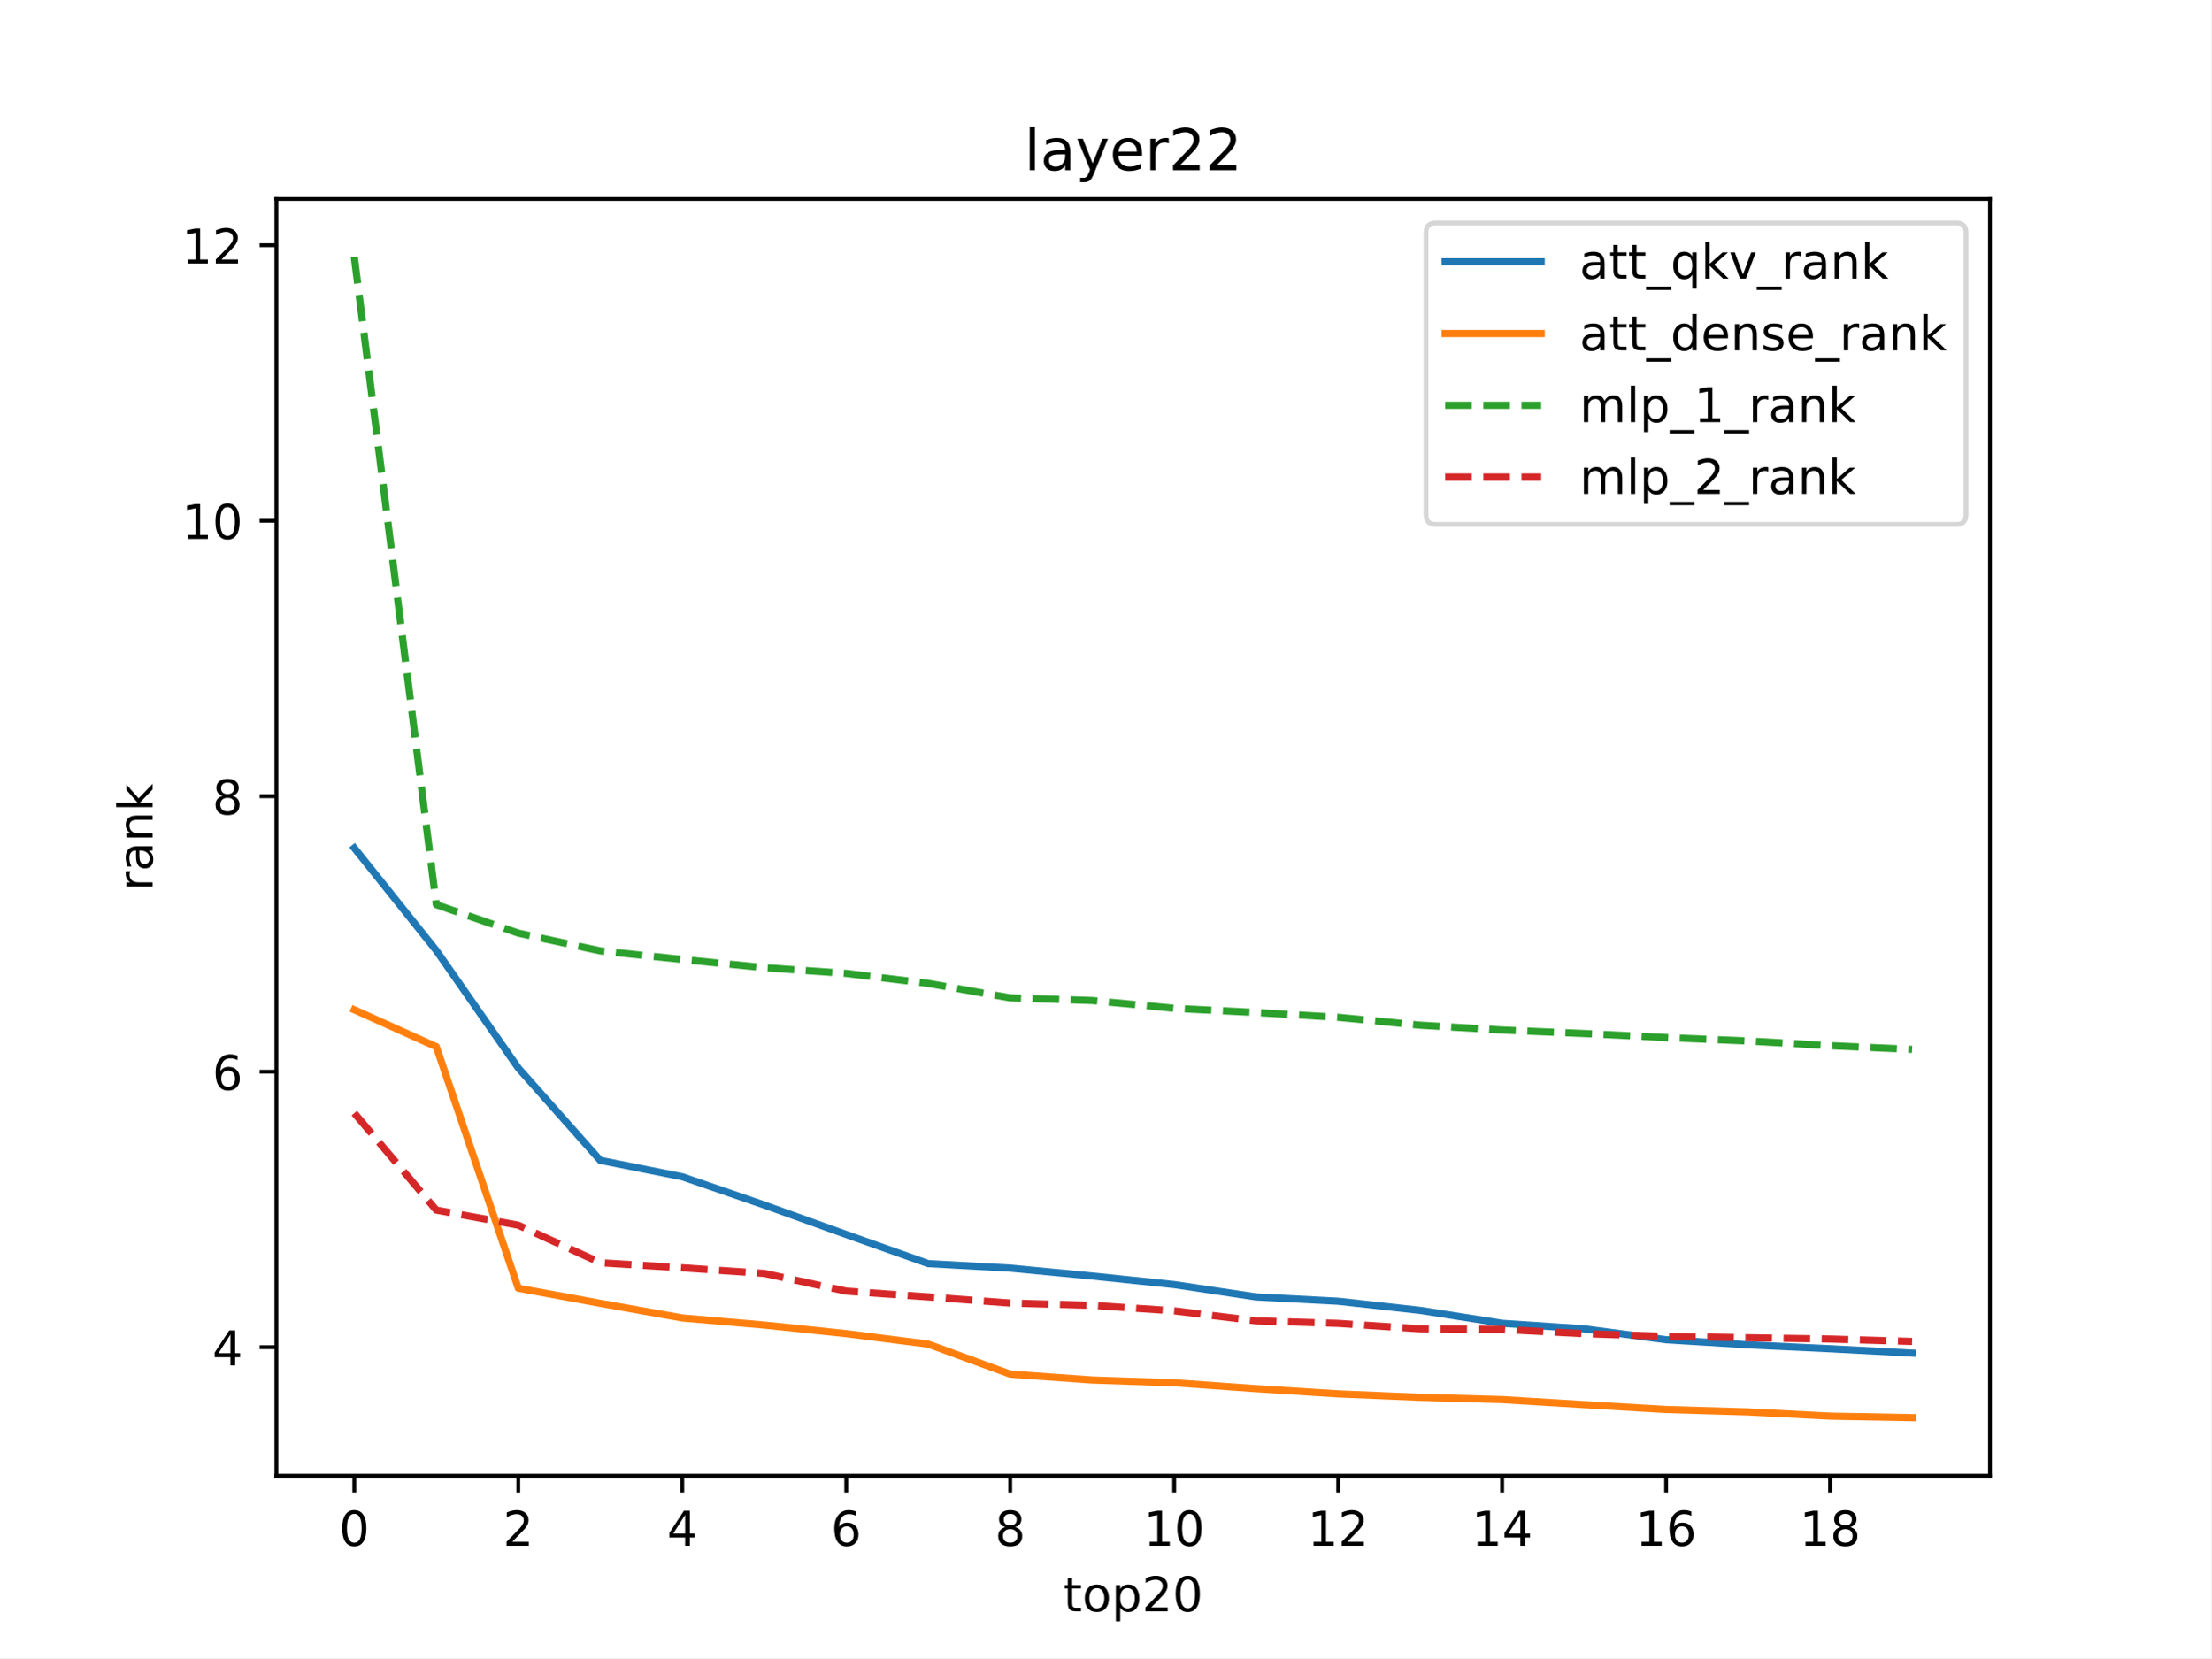
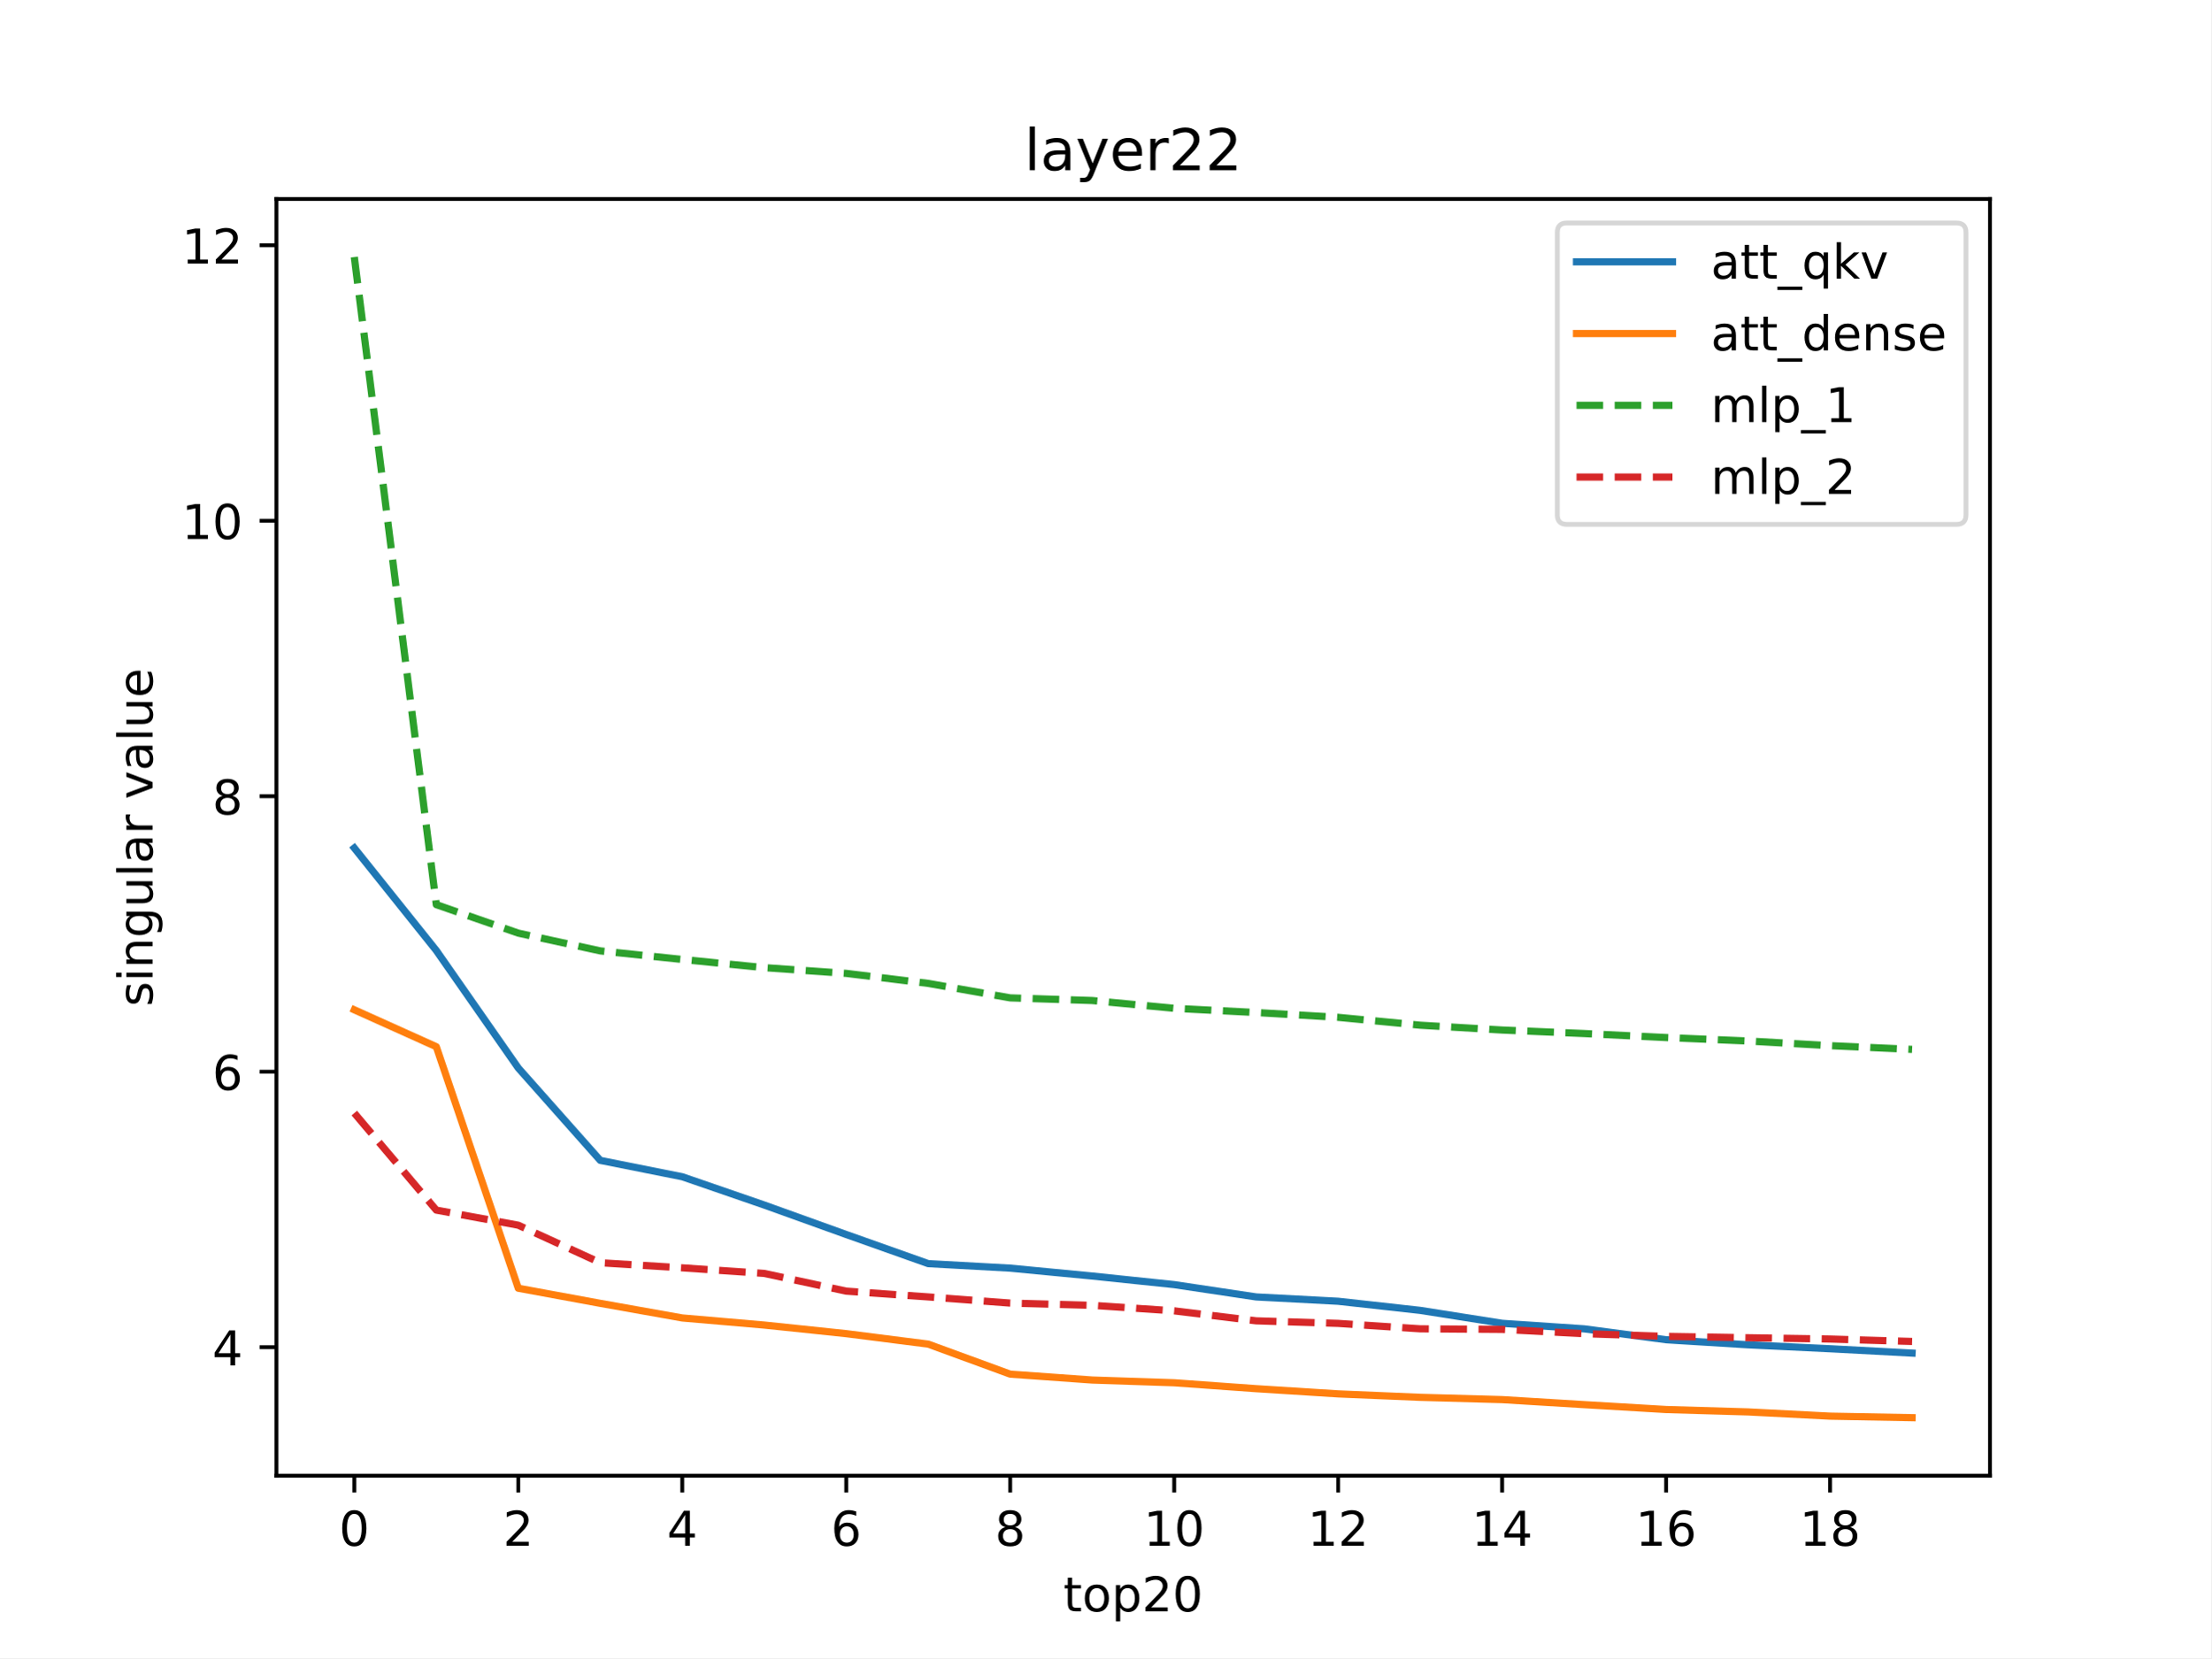
<svg xmlns="http://www.w3.org/2000/svg" xmlns:xlink="http://www.w3.org/1999/xlink" width="460.8pt" height="345.6pt" viewBox="0 0 460.8 345.6" version="1.1">
  <defs>
    <style type="text/css">*{stroke-linejoin: round; stroke-linecap: butt}</style>
  </defs>
  <g id="figure_1">
    <g id="patch_1">
      <path d="M 0 345.6  L 460.8 345.6  L 460.8 0  L 0 0  z " style="fill: #ffffff" />
    </g>
    <g id="axes_1">
      <g id="patch_2">
        <path d="M 57.6 307.584  L 414.72 307.584  L 414.72 41.472  L 57.6 41.472  z " style="fill: #ffffff" />
      </g>
      <g id="matplotlib.axis_1">
        <g id="xtick_1">
          <g id="line2d_1">
            <defs>
-               <path id="m8cdd75c0f9" d="M 0 0  L 0 3.5  " style="stroke: #000000; stroke-width: 0.8" />
-             </defs>
-             <g>
-               <use xlink:href="#m8cdd75c0f9" x="73.833" y="307.584" style="stroke: #000000; stroke-width: 0.8" />
+               <path id="mad2f052f29" d="M 0 0  L 0 3.5  " style="stroke: #000000; stroke-width: 0.8" />
+             </defs>
+             <g>
+               <use xlink:href="#mad2f052f29" x="73.833" y="307.584" style="stroke: #000000; stroke-width: 0.8" />
            </g>
          </g>
          <g id="text_1">
            <g transform="translate(70.65148 322.1824) scale(0.1 -0.1)">
              <defs>
                <path id="DejaVuSans-30" d="M 2034 4250  Q 1547 4250 1301 3770  Q 1056 3291 1056 2328  Q 1056 1369 1301 889  Q 1547 409 2034 409  Q 2525 409 2770 889  Q 3016 1369 3016 2328  Q 3016 3291 2770 3770  Q 2525 4250 2034 4250  z M 2034 4750  Q 2819 4750 3233 4129  Q 3647 3509 3647 2328  Q 3647 1150 3233 529  Q 2819 -91 2034 -91  Q 1250 -91 836 529  Q 422 1150 422 2328  Q 422 3509 836 4129  Q 1250 4750 2034 4750  z " transform="scale(0.015625)" />
              </defs>
              <use xlink:href="#DejaVuSans-30" />
            </g>
          </g>
        </g>
        <g id="xtick_2">
          <g id="line2d_2">
            <g>
-               <use xlink:href="#m8cdd75c0f9" x="108.007" y="307.584" style="stroke: #000000; stroke-width: 0.8" />
+               <use xlink:href="#mad2f052f29" x="108.007" y="307.584" style="stroke: #000000; stroke-width: 0.8" />
            </g>
          </g>
          <g id="text_2">
            <g transform="translate(104.8256 322.1824) scale(0.1 -0.1)">
              <defs>
                <path id="DejaVuSans-32" d="M 1228 531  L 3431 531  L 3431 0  L 469 0  L 469 531  Q 828 903 1448 1529  Q 2069 2156 2228 2338  Q 2531 2678 2651 2914  Q 2772 3150 2772 3378  Q 2772 3750 2511 3984  Q 2250 4219 1831 4219  Q 1534 4219 1204 4116  Q 875 4013 500 3803  L 500 4441  Q 881 4594 1212 4672  Q 1544 4750 1819 4750  Q 2544 4750 2975 4387  Q 3406 4025 3406 3419  Q 3406 3131 3298 2873  Q 3191 2616 2906 2266  Q 2828 2175 2409 1742  Q 1991 1309 1228 531  z " transform="scale(0.015625)" />
              </defs>
              <use xlink:href="#DejaVuSans-32" />
            </g>
          </g>
        </g>
        <g id="xtick_3">
          <g id="line2d_3">
            <g>
-               <use xlink:href="#m8cdd75c0f9" x="142.181" y="307.584" style="stroke: #000000; stroke-width: 0.8" />
+               <use xlink:href="#mad2f052f29" x="142.181" y="307.584" style="stroke: #000000; stroke-width: 0.8" />
            </g>
          </g>
          <g id="text_3">
            <g transform="translate(138.9998 322.1824) scale(0.1 -0.1)">
              <defs>
                <path id="DejaVuSans-34" d="M 2419 4116  L 825 1625  L 2419 1625  L 2419 4116  z M 2253 4666  L 3047 4666  L 3047 1625  L 3713 1625  L 3713 1100  L 3047 1100  L 3047 0  L 2419 0  L 2419 1100  L 313 1100  L 313 1709  L 2253 4666  z " transform="scale(0.015625)" />
              </defs>
              <use xlink:href="#DejaVuSans-34" />
            </g>
          </g>
        </g>
        <g id="xtick_4">
          <g id="line2d_4">
            <g>
-               <use xlink:href="#m8cdd75c0f9" x="176.355" y="307.584" style="stroke: #000000; stroke-width: 0.8" />
+               <use xlink:href="#mad2f052f29" x="176.355" y="307.584" style="stroke: #000000; stroke-width: 0.8" />
            </g>
          </g>
          <g id="text_4">
            <g transform="translate(173.174 322.1824) scale(0.1 -0.1)">
              <defs>
                <path id="DejaVuSans-36" d="M 2113 2584  Q 1688 2584 1439 2293  Q 1191 2003 1191 1497  Q 1191 994 1439 701  Q 1688 409 2113 409  Q 2538 409 2786 701  Q 3034 994 3034 1497  Q 3034 2003 2786 2293  Q 2538 2584 2113 2584  z M 3366 4563  L 3366 3988  Q 3128 4100 2886 4159  Q 2644 4219 2406 4219  Q 1781 4219 1451 3797  Q 1122 3375 1075 2522  Q 1259 2794 1537 2939  Q 1816 3084 2150 3084  Q 2853 3084 3261 2657  Q 3669 2231 3669 1497  Q 3669 778 3244 343  Q 2819 -91 2113 -91  Q 1303 -91 875 529  Q 447 1150 447 2328  Q 447 3434 972 4092  Q 1497 4750 2381 4750  Q 2619 4750 2861 4703  Q 3103 4656 3366 4563  z " transform="scale(0.015625)" />
              </defs>
              <use xlink:href="#DejaVuSans-36" />
            </g>
          </g>
        </g>
        <g id="xtick_5">
          <g id="line2d_5">
            <g>
-               <use xlink:href="#m8cdd75c0f9" x="210.529" y="307.584" style="stroke: #000000; stroke-width: 0.8" />
+               <use xlink:href="#mad2f052f29" x="210.529" y="307.584" style="stroke: #000000; stroke-width: 0.8" />
            </g>
          </g>
          <g id="text_5">
            <g transform="translate(207.3481 322.1824) scale(0.1 -0.1)">
              <defs>
                <path id="DejaVuSans-38" d="M 2034 2216  Q 1584 2216 1326 1975  Q 1069 1734 1069 1313  Q 1069 891 1326 650  Q 1584 409 2034 409  Q 2484 409 2743 651  Q 3003 894 3003 1313  Q 3003 1734 2745 1975  Q 2488 2216 2034 2216  z M 1403 2484  Q 997 2584 770 2862  Q 544 3141 544 3541  Q 544 4100 942 4425  Q 1341 4750 2034 4750  Q 2731 4750 3128 4425  Q 3525 4100 3525 3541  Q 3525 3141 3298 2862  Q 3072 2584 2669 2484  Q 3125 2378 3379 2068  Q 3634 1759 3634 1313  Q 3634 634 3220 271  Q 2806 -91 2034 -91  Q 1263 -91 848 271  Q 434 634 434 1313  Q 434 1759 690 2068  Q 947 2378 1403 2484  z M 1172 3481  Q 1172 3119 1398 2916  Q 1625 2713 2034 2713  Q 2441 2713 2670 2916  Q 2900 3119 2900 3481  Q 2900 3844 2670 4047  Q 2441 4250 2034 4250  Q 1625 4250 1398 4047  Q 1172 3844 1172 3481  z " transform="scale(0.015625)" />
              </defs>
              <use xlink:href="#DejaVuSans-38" />
            </g>
          </g>
        </g>
        <g id="xtick_6">
          <g id="line2d_6">
            <g>
-               <use xlink:href="#m8cdd75c0f9" x="244.704" y="307.584" style="stroke: #000000; stroke-width: 0.8" />
+               <use xlink:href="#mad2f052f29" x="244.704" y="307.584" style="stroke: #000000; stroke-width: 0.8" />
            </g>
          </g>
          <g id="text_6">
            <g transform="translate(238.341 322.1824) scale(0.1 -0.1)">
              <defs>
                <path id="DejaVuSans-31" d="M 794 531  L 1825 531  L 1825 4091  L 703 3866  L 703 4441  L 1819 4666  L 2450 4666  L 2450 531  L 3481 531  L 3481 0  L 794 0  L 794 531  z " transform="scale(0.015625)" />
              </defs>
              <use xlink:href="#DejaVuSans-31" />
              <use xlink:href="#DejaVuSans-30" x="63.623" />
            </g>
          </g>
        </g>
        <g id="xtick_7">
          <g id="line2d_7">
            <g>
-               <use xlink:href="#m8cdd75c0f9" x="278.878" y="307.584" style="stroke: #000000; stroke-width: 0.8" />
+               <use xlink:href="#mad2f052f29" x="278.878" y="307.584" style="stroke: #000000; stroke-width: 0.8" />
            </g>
          </g>
          <g id="text_7">
            <g transform="translate(272.5152 322.1824) scale(0.1 -0.1)">
              <use xlink:href="#DejaVuSans-31" />
              <use xlink:href="#DejaVuSans-32" x="63.623" />
            </g>
          </g>
        </g>
        <g id="xtick_8">
          <g id="line2d_8">
            <g>
-               <use xlink:href="#m8cdd75c0f9" x="313.052" y="307.584" style="stroke: #000000; stroke-width: 0.8" />
+               <use xlink:href="#mad2f052f29" x="313.052" y="307.584" style="stroke: #000000; stroke-width: 0.8" />
            </g>
          </g>
          <g id="text_8">
            <g transform="translate(306.6894 322.1824) scale(0.1 -0.1)">
              <use xlink:href="#DejaVuSans-31" />
              <use xlink:href="#DejaVuSans-34" x="63.623" />
            </g>
          </g>
        </g>
        <g id="xtick_9">
          <g id="line2d_9">
            <g>
-               <use xlink:href="#m8cdd75c0f9" x="347.226" y="307.584" style="stroke: #000000; stroke-width: 0.8" />
+               <use xlink:href="#mad2f052f29" x="347.226" y="307.584" style="stroke: #000000; stroke-width: 0.8" />
            </g>
          </g>
          <g id="text_9">
            <g transform="translate(340.8635 322.1824) scale(0.1 -0.1)">
              <use xlink:href="#DejaVuSans-31" />
              <use xlink:href="#DejaVuSans-36" x="63.623" />
            </g>
          </g>
        </g>
        <g id="xtick_10">
          <g id="line2d_10">
            <g>
-               <use xlink:href="#m8cdd75c0f9" x="381.4" y="307.584" style="stroke: #000000; stroke-width: 0.8" />
+               <use xlink:href="#mad2f052f29" x="381.4" y="307.584" style="stroke: #000000; stroke-width: 0.8" />
            </g>
          </g>
          <g id="text_10">
            <g transform="translate(375.0377 322.1824) scale(0.1 -0.1)">
              <use xlink:href="#DejaVuSans-31" />
              <use xlink:href="#DejaVuSans-38" x="63.623" />
            </g>
          </g>
        </g>
        <g id="text_11">
          <g transform="translate(221.6037 335.8606) scale(0.1 -0.1)">
            <defs>
              <path id="DejaVuSans-74" d="M 1172 4494  L 1172 3500  L 2356 3500  L 2356 3053  L 1172 3053  L 1172 1153  Q 1172 725 1289 603  Q 1406 481 1766 481  L 2356 481  L 2356 0  L 1766 0  Q 1100 0 847 248  Q 594 497 594 1153  L 594 3053  L 172 3053  L 172 3500  L 594 3500  L 594 4494  L 1172 4494  z " transform="scale(0.015625)" />
              <path id="DejaVuSans-6f" d="M 1959 3097  Q 1497 3097 1228 2736  Q 959 2375 959 1747  Q 959 1119 1226 758  Q 1494 397 1959 397  Q 2419 397 2687 759  Q 2956 1122 2956 1747  Q 2956 2369 2687 2733  Q 2419 3097 1959 3097  z M 1959 3584  Q 2709 3584 3137 3096  Q 3566 2609 3566 1747  Q 3566 888 3137 398  Q 2709 -91 1959 -91  Q 1206 -91 779 398  Q 353 888 353 1747  Q 353 2609 779 3096  Q 1206 3584 1959 3584  z " transform="scale(0.015625)" />
              <path id="DejaVuSans-70" d="M 1159 525  L 1159 -1331  L 581 -1331  L 581 3500  L 1159 3500  L 1159 2969  Q 1341 3281 1617 3432  Q 1894 3584 2278 3584  Q 2916 3584 3314 3078  Q 3713 2572 3713 1747  Q 3713 922 3314 415  Q 2916 -91 2278 -91  Q 1894 -91 1617 61  Q 1341 213 1159 525  z M 3116 1747  Q 3116 2381 2855 2742  Q 2594 3103 2138 3103  Q 1681 3103 1420 2742  Q 1159 2381 1159 1747  Q 1159 1113 1420 752  Q 1681 391 2138 391  Q 2594 391 2855 752  Q 3116 1113 3116 1747  z " transform="scale(0.015625)" />
            </defs>
            <use xlink:href="#DejaVuSans-74" />
            <use xlink:href="#DejaVuSans-6f" x="39.209" />
            <use xlink:href="#DejaVuSans-70" x="100.391" />
            <use xlink:href="#DejaVuSans-32" x="163.867" />
            <use xlink:href="#DejaVuSans-30" x="227.49" />
          </g>
        </g>
      </g>
      <g id="matplotlib.axis_2">
        <g id="ytick_1">
          <g id="line2d_11">
            <defs>
-               <path id="mca8025e6f2" d="M 0 0  L -3.5 0  " style="stroke: #000000; stroke-width: 0.8" />
-             </defs>
-             <g>
-               <use xlink:href="#mca8025e6f2" x="57.6" y="280.799" style="stroke: #000000; stroke-width: 0.8" />
+               <path id="mc0d110c6b0" d="M 0 0  L -3.5 0  " style="stroke: #000000; stroke-width: 0.8" />
+             </defs>
+             <g>
+               <use xlink:href="#mc0d110c6b0" x="57.6" y="280.799" style="stroke: #000000; stroke-width: 0.8" />
            </g>
          </g>
          <g id="text_12">
            <g transform="translate(44.2375 284.5983) scale(0.1 -0.1)">
              <use xlink:href="#DejaVuSans-34" />
            </g>
          </g>
        </g>
        <g id="ytick_2">
          <g id="line2d_12">
            <g>
-               <use xlink:href="#mca8025e6f2" x="57.6" y="223.378" style="stroke: #000000; stroke-width: 0.8" />
+               <use xlink:href="#mc0d110c6b0" x="57.6" y="223.378" style="stroke: #000000; stroke-width: 0.8" />
            </g>
          </g>
          <g id="text_13">
            <g transform="translate(44.2375 227.1776) scale(0.1 -0.1)">
              <use xlink:href="#DejaVuSans-36" />
            </g>
          </g>
        </g>
        <g id="ytick_3">
          <g id="line2d_13">
            <g>
-               <use xlink:href="#mca8025e6f2" x="57.6" y="165.958" style="stroke: #000000; stroke-width: 0.8" />
+               <use xlink:href="#mc0d110c6b0" x="57.6" y="165.958" style="stroke: #000000; stroke-width: 0.8" />
            </g>
          </g>
          <g id="text_14">
            <g transform="translate(44.2375 169.757) scale(0.1 -0.1)">
              <use xlink:href="#DejaVuSans-38" />
            </g>
          </g>
        </g>
        <g id="ytick_4">
          <g id="line2d_14">
            <g>
-               <use xlink:href="#mca8025e6f2" x="57.6" y="108.537" style="stroke: #000000; stroke-width: 0.8" />
+               <use xlink:href="#mc0d110c6b0" x="57.6" y="108.537" style="stroke: #000000; stroke-width: 0.8" />
            </g>
          </g>
          <g id="text_15">
            <g transform="translate(37.875 112.3363) scale(0.1 -0.1)">
              <use xlink:href="#DejaVuSans-31" />
              <use xlink:href="#DejaVuSans-30" x="63.623" />
            </g>
          </g>
        </g>
        <g id="ytick_5">
          <g id="line2d_15">
            <g>
-               <use xlink:href="#mca8025e6f2" x="57.6" y="51.116" style="stroke: #000000; stroke-width: 0.8" />
+               <use xlink:href="#mc0d110c6b0" x="57.6" y="51.116" style="stroke: #000000; stroke-width: 0.8" />
            </g>
          </g>
          <g id="text_16">
            <g transform="translate(37.875 54.9157) scale(0.1 -0.1)">
              <use xlink:href="#DejaVuSans-31" />
              <use xlink:href="#DejaVuSans-32" x="63.623" />
            </g>
          </g>
        </g>
        <g id="text_17">
-           <g transform="translate(31.79531 185.7116) rotate(-90) scale(0.1 -0.1)">
-             <defs>
+           <g transform="translate(31.79531 209.7889) rotate(-90) scale(0.1 -0.1)">
+             <defs>
+               <path id="DejaVuSans-73" d="M 2834 3397  L 2834 2853  Q 2591 2978 2328 3040  Q 2066 3103 1784 3103  Q 1356 3103 1142 2972  Q 928 2841 928 2578  Q 928 2378 1081 2264  Q 1234 2150 1697 2047  L 1894 2003  Q 2506 1872 2764 1633  Q 3022 1394 3022 966  Q 3022 478 2636 193  Q 2250 -91 1575 -91  Q 1294 -91 989 -36  Q 684 19 347 128  L 347 722  Q 666 556 975 473  Q 1284 391 1588 391  Q 1994 391 2212 530  Q 2431 669 2431 922  Q 2431 1156 2273 1281  Q 2116 1406 1581 1522  L 1381 1569  Q 847 1681 609 1914  Q 372 2147 372 2553  Q 372 3047 722 3315  Q 1072 3584 1716 3584  Q 2034 3584 2315 3537  Q 2597 3491 2834 3397  z " transform="scale(0.015625)" />
+               <path id="DejaVuSans-69" d="M 603 3500  L 1178 3500  L 1178 0  L 603 0  L 603 3500  z M 603 4863  L 1178 4863  L 1178 4134  L 603 4134  L 603 4863  z " transform="scale(0.015625)" />
+               <path id="DejaVuSans-6e" d="M 3513 2113  L 3513 0  L 2938 0  L 2938 2094  Q 2938 2591 2744 2837  Q 2550 3084 2163 3084  Q 1697 3084 1428 2787  Q 1159 2491 1159 1978  L 1159 0  L 581 0  L 581 3500  L 1159 3500  L 1159 2956  Q 1366 3272 1645 3428  Q 1925 3584 2291 3584  Q 2894 3584 3203 3211  Q 3513 2838 3513 2113  z " transform="scale(0.015625)" />
+               <path id="DejaVuSans-67" d="M 2906 1791  Q 2906 2416 2648 2759  Q 2391 3103 1925 3103  Q 1463 3103 1205 2759  Q 947 2416 947 1791  Q 947 1169 1205 825  Q 1463 481 1925 481  Q 2391 481 2648 825  Q 2906 1169 2906 1791  z M 3481 434  Q 3481 -459 3084 -895  Q 2688 -1331 1869 -1331  Q 1566 -1331 1297 -1286  Q 1028 -1241 775 -1147  L 775 -588  Q 1028 -725 1275 -790  Q 1522 -856 1778 -856  Q 2344 -856 2625 -561  Q 2906 -266 2906 331  L 2906 616  Q 2728 306 2450 153  Q 2172 0 1784 0  Q 1141 0 747 490  Q 353 981 353 1791  Q 353 2603 747 3093  Q 1141 3584 1784 3584  Q 2172 3584 2450 3431  Q 2728 3278 2906 2969  L 2906 3500  L 3481 3500  L 3481 434  z " transform="scale(0.015625)" />
+               <path id="DejaVuSans-75" d="M 544 1381  L 544 3500  L 1119 3500  L 1119 1403  Q 1119 906 1312 657  Q 1506 409 1894 409  Q 2359 409 2629 706  Q 2900 1003 2900 1516  L 2900 3500  L 3475 3500  L 3475 0  L 2900 0  L 2900 538  Q 2691 219 2414 64  Q 2138 -91 1772 -91  Q 1169 -91 856 284  Q 544 659 544 1381  z M 1991 3584  L 1991 3584  z " transform="scale(0.015625)" />
+               <path id="DejaVuSans-6c" d="M 603 4863  L 1178 4863  L 1178 0  L 603 0  L 603 4863  z " transform="scale(0.015625)" />
+               <path id="DejaVuSans-61" d="M 2194 1759  Q 1497 1759 1228 1600  Q 959 1441 959 1056  Q 959 750 1161 570  Q 1363 391 1709 391  Q 2188 391 2477 730  Q 2766 1069 2766 1631  L 2766 1759  L 2194 1759  z M 3341 1997  L 3341 0  L 2766 0  L 2766 531  Q 2569 213 2275 61  Q 1981 -91 1556 -91  Q 1019 -91 701 211  Q 384 513 384 1019  Q 384 1609 779 1909  Q 1175 2209 1959 2209  L 2766 2209  L 2766 2266  Q 2766 2663 2505 2880  Q 2244 3097 1772 3097  Q 1472 3097 1187 3025  Q 903 2953 641 2809  L 641 3341  Q 956 3463 1253 3523  Q 1550 3584 1831 3584  Q 2591 3584 2966 3190  Q 3341 2797 3341 1997  z " transform="scale(0.015625)" />
              <path id="DejaVuSans-72" d="M 2631 2963  Q 2534 3019 2420 3045  Q 2306 3072 2169 3072  Q 1681 3072 1420 2755  Q 1159 2438 1159 1844  L 1159 0  L 581 0  L 581 3500  L 1159 3500  L 1159 2956  Q 1341 3275 1631 3429  Q 1922 3584 2338 3584  Q 2397 3584 2469 3576  Q 2541 3569 2628 3553  L 2631 2963  z " transform="scale(0.015625)" />
-               <path id="DejaVuSans-61" d="M 2194 1759  Q 1497 1759 1228 1600  Q 959 1441 959 1056  Q 959 750 1161 570  Q 1363 391 1709 391  Q 2188 391 2477 730  Q 2766 1069 2766 1631  L 2766 1759  L 2194 1759  z M 3341 1997  L 3341 0  L 2766 0  L 2766 531  Q 2569 213 2275 61  Q 1981 -91 1556 -91  Q 1019 -91 701 211  Q 384 513 384 1019  Q 384 1609 779 1909  Q 1175 2209 1959 2209  L 2766 2209  L 2766 2266  Q 2766 2663 2505 2880  Q 2244 3097 1772 3097  Q 1472 3097 1187 3025  Q 903 2953 641 2809  L 641 3341  Q 956 3463 1253 3523  Q 1550 3584 1831 3584  Q 2591 3584 2966 3190  Q 3341 2797 3341 1997  z " transform="scale(0.015625)" />
-               <path id="DejaVuSans-6e" d="M 3513 2113  L 3513 0  L 2938 0  L 2938 2094  Q 2938 2591 2744 2837  Q 2550 3084 2163 3084  Q 1697 3084 1428 2787  Q 1159 2491 1159 1978  L 1159 0  L 581 0  L 581 3500  L 1159 3500  L 1159 2956  Q 1366 3272 1645 3428  Q 1925 3584 2291 3584  Q 2894 3584 3203 3211  Q 3513 2838 3513 2113  z " transform="scale(0.015625)" />
-               <path id="DejaVuSans-6b" d="M 581 4863  L 1159 4863  L 1159 1991  L 2875 3500  L 3609 3500  L 1753 1863  L 3688 0  L 2938 0  L 1159 1709  L 1159 0  L 581 0  L 581 4863  z " transform="scale(0.015625)" />
-             </defs>
-             <use xlink:href="#DejaVuSans-72" />
-             <use xlink:href="#DejaVuSans-61" x="41.113" />
-             <use xlink:href="#DejaVuSans-6e" x="102.393" />
-             <use xlink:href="#DejaVuSans-6b" x="165.771" />
+               <path id="DejaVuSans-20" transform="scale(0.015625)" />
+               <path id="DejaVuSans-76" d="M 191 3500  L 800 3500  L 1894 563  L 2988 3500  L 3597 3500  L 2284 0  L 1503 0  L 191 3500  z " transform="scale(0.015625)" />
+               <path id="DejaVuSans-65" d="M 3597 1894  L 3597 1613  L 953 1613  Q 991 1019 1311 708  Q 1631 397 2203 397  Q 2534 397 2845 478  Q 3156 559 3463 722  L 3463 178  Q 3153 47 2828 -22  Q 2503 -91 2169 -91  Q 1331 -91 842 396  Q 353 884 353 1716  Q 353 2575 817 3079  Q 1281 3584 2069 3584  Q 2775 3584 3186 3129  Q 3597 2675 3597 1894  z M 3022 2063  Q 3016 2534 2758 2815  Q 2500 3097 2075 3097  Q 1594 3097 1305 2825  Q 1016 2553 972 2059  L 3022 2063  z " transform="scale(0.015625)" />
+             </defs>
+             <use xlink:href="#DejaVuSans-73" />
+             <use xlink:href="#DejaVuSans-69" x="52.1" />
+             <use xlink:href="#DejaVuSans-6e" x="79.883" />
+             <use xlink:href="#DejaVuSans-67" x="143.262" />
+             <use xlink:href="#DejaVuSans-75" x="206.738" />
+             <use xlink:href="#DejaVuSans-6c" x="270.117" />
+             <use xlink:href="#DejaVuSans-61" x="297.9" />
+             <use xlink:href="#DejaVuSans-72" x="359.18" />
+             <use xlink:href="#DejaVuSans-20" x="400.293" />
+             <use xlink:href="#DejaVuSans-76" x="432.08" />
+             <use xlink:href="#DejaVuSans-61" x="491.26" />
+             <use xlink:href="#DejaVuSans-6c" x="552.539" />
+             <use xlink:href="#DejaVuSans-75" x="580.322" />
+             <use xlink:href="#DejaVuSans-65" x="643.701" />
          </g>
        </g>
      </g>
      <g id="line2d_16">
-         <path d="M 73.833 176.75  L 90.92 198.111  L 108.007 222.605  L 125.094 241.861  L 142.181 245.274  L 159.268 251.168  L 176.355 257.312  L 193.442 263.379  L 210.529 264.326  L 227.616 265.967  L 244.704 267.757  L 261.791 270.324  L 278.878 271.224  L 295.965 273.123  L 313.052 275.822  L 330.139 276.977  L 347.226 279.244  L 364.313 280.305  L 381.4 281.121  L 398.487 282.034  " clip-path="url(#p5f3ad0a353)" style="fill: none; stroke: #1f77b4; stroke-width: 1.5; stroke-linecap: square" />
+         <path d="M 73.833 176.75  L 90.92 198.111  L 108.007 222.605  L 125.094 241.861  L 142.181 245.274  L 159.268 251.168  L 176.355 257.312  L 193.442 263.379  L 210.529 264.326  L 227.616 265.967  L 244.704 267.757  L 261.791 270.324  L 278.878 271.224  L 295.965 273.123  L 313.052 275.822  L 330.139 276.977  L 347.226 279.244  L 364.313 280.305  L 381.4 281.121  L 398.487 282.034  " clip-path="url(#pecfb3f7d65)" style="fill: none; stroke: #1f77b4; stroke-width: 1.5; stroke-linecap: square" />
      </g>
      <g id="line2d_17">
-         <path d="M 73.833 210.475  L 90.92 218.166  L 108.007 268.508  L 125.094 271.659  L 142.181 274.706  L 159.268 276.183  L 176.355 277.977  L 193.442 280.16  L 210.529 286.418  L 227.616 287.643  L 244.704 288.215  L 261.791 289.448  L 278.878 290.53  L 295.965 291.251  L 313.052 291.725  L 330.139 292.774  L 347.226 293.788  L 364.313 294.291  L 381.4 295.171  L 398.487 295.488  " clip-path="url(#p5f3ad0a353)" style="fill: none; stroke: #ff7f0e; stroke-width: 1.5; stroke-linecap: square" />
+         <path d="M 73.833 210.475  L 90.92 218.166  L 108.007 268.508  L 125.094 271.659  L 142.181 274.706  L 159.268 276.183  L 176.355 277.977  L 193.442 280.16  L 210.529 286.418  L 227.616 287.643  L 244.704 288.215  L 261.791 289.448  L 278.878 290.53  L 295.965 291.251  L 313.052 291.725  L 330.139 292.774  L 347.226 293.788  L 364.313 294.291  L 381.4 295.171  L 398.487 295.488  " clip-path="url(#pecfb3f7d65)" style="fill: none; stroke: #ff7f0e; stroke-width: 1.5; stroke-linecap: square" />
      </g>
      <g id="line2d_18">
-         <path d="M 73.833 53.568  L 90.92 188.556  L 108.007 194.49  L 125.094 198.193  L 142.181 199.981  L 159.268 201.687  L 176.355 202.882  L 193.442 204.971  L 210.529 207.99  L 227.616 208.541  L 244.704 210.164  L 261.791 211.043  L 278.878 212.042  L 295.965 213.682  L 313.052 214.693  L 330.139 215.419  L 347.226 216.262  L 364.313 216.974  L 381.4 217.951  L 398.487 218.721  " clip-path="url(#p5f3ad0a353)" style="fill: none; stroke-dasharray: 5.55,2.4; stroke-dashoffset: 0; stroke: #2ca02c; stroke-width: 1.5" />
+         <path d="M 73.833 53.568  L 90.92 188.556  L 108.007 194.49  L 125.094 198.193  L 142.181 199.981  L 159.268 201.687  L 176.355 202.882  L 193.442 204.971  L 210.529 207.99  L 227.616 208.541  L 244.704 210.164  L 261.791 211.043  L 278.878 212.042  L 295.965 213.682  L 313.052 214.693  L 330.139 215.419  L 347.226 216.262  L 364.313 216.974  L 381.4 217.951  L 398.487 218.721  " clip-path="url(#pecfb3f7d65)" style="fill: none; stroke-dasharray: 5.55,2.4; stroke-dashoffset: 0; stroke: #2ca02c; stroke-width: 1.5" />
      </g>
      <g id="line2d_19">
-         <path d="M 73.833 231.999  L 90.92 252.223  L 108.007 255.372  L 125.094 263.193  L 142.181 264.257  L 159.268 265.42  L 176.355 269.117  L 193.442 270.319  L 210.529 271.604  L 227.616 272.075  L 244.704 273.223  L 261.791 275.307  L 278.878 275.837  L 295.965 276.97  L 313.052 277.095  L 330.139 277.979  L 347.226 278.548  L 364.313 278.83  L 381.4 279.098  L 398.487 279.6  " clip-path="url(#p5f3ad0a353)" style="fill: none; stroke-dasharray: 5.55,2.4; stroke-dashoffset: 0; stroke: #d62728; stroke-width: 1.5" />
+         <path d="M 73.833 231.999  L 90.92 252.223  L 108.007 255.372  L 125.094 263.193  L 142.181 264.257  L 159.268 265.42  L 176.355 269.117  L 193.442 270.319  L 210.529 271.604  L 227.616 272.075  L 244.704 273.223  L 261.791 275.307  L 278.878 275.837  L 295.965 276.97  L 313.052 277.095  L 330.139 277.979  L 347.226 278.548  L 364.313 278.83  L 381.4 279.098  L 398.487 279.6  " clip-path="url(#pecfb3f7d65)" style="fill: none; stroke-dasharray: 5.55,2.4; stroke-dashoffset: 0; stroke: #d62728; stroke-width: 1.5" />
      </g>
      <g id="patch_3">
        <path d="M 57.6 307.584  L 57.6 41.472  " style="fill: none; stroke: #000000; stroke-width: 0.8; stroke-linejoin: miter; stroke-linecap: square" />
      </g>
      <g id="patch_4">
        <path d="M 414.72 307.584  L 414.72 41.472  " style="fill: none; stroke: #000000; stroke-width: 0.8; stroke-linejoin: miter; stroke-linecap: square" />
      </g>
      <g id="patch_5">
        <path d="M 57.6 307.584  L 414.72 307.584  " style="fill: none; stroke: #000000; stroke-width: 0.8; stroke-linejoin: miter; stroke-linecap: square" />
      </g>
      <g id="patch_6">
        <path d="M 57.6 41.472  L 414.72 41.472  " style="fill: none; stroke: #000000; stroke-width: 0.8; stroke-linejoin: miter; stroke-linecap: square" />
      </g>
      <g id="text_18">
        <g transform="translate(213.4716 35.472) scale(0.12 -0.12)">
          <defs>
-             <path id="DejaVuSans-6c" d="M 603 4863  L 1178 4863  L 1178 0  L 603 0  L 603 4863  z " transform="scale(0.015625)" />
            <path id="DejaVuSans-79" d="M 2059 -325  Q 1816 -950 1584 -1140  Q 1353 -1331 966 -1331  L 506 -1331  L 506 -850  L 844 -850  Q 1081 -850 1212 -737  Q 1344 -625 1503 -206  L 1606 56  L 191 3500  L 800 3500  L 1894 763  L 2988 3500  L 3597 3500  L 2059 -325  z " transform="scale(0.015625)" />
-             <path id="DejaVuSans-65" d="M 3597 1894  L 3597 1613  L 953 1613  Q 991 1019 1311 708  Q 1631 397 2203 397  Q 2534 397 2845 478  Q 3156 559 3463 722  L 3463 178  Q 3153 47 2828 -22  Q 2503 -91 2169 -91  Q 1331 -91 842 396  Q 353 884 353 1716  Q 353 2575 817 3079  Q 1281 3584 2069 3584  Q 2775 3584 3186 3129  Q 3597 2675 3597 1894  z M 3022 2063  Q 3016 2534 2758 2815  Q 2500 3097 2075 3097  Q 1594 3097 1305 2825  Q 1016 2553 972 2059  L 3022 2063  z " transform="scale(0.015625)" />
          </defs>
          <use xlink:href="#DejaVuSans-6c" />
          <use xlink:href="#DejaVuSans-61" x="27.783" />
          <use xlink:href="#DejaVuSans-79" x="89.062" />
          <use xlink:href="#DejaVuSans-65" x="148.242" />
          <use xlink:href="#DejaVuSans-72" x="209.766" />
          <use xlink:href="#DejaVuSans-32" x="250.879" />
          <use xlink:href="#DejaVuSans-32" x="314.502" />
        </g>
      </g>
      <g id="legend_1">
        <g id="patch_7">
-           <path d="M 299.183 109.297  L 407.72 109.297  Q 409.72 109.297 409.72 107.297  L 409.72 48.472  Q 409.72 46.472 407.72 46.472  L 299.183 46.472  Q 297.183 46.472 297.183 48.472  L 297.183 107.297  Q 297.183 109.297 299.183 109.297  z " style="fill: #ffffff; opacity: 0.8; stroke: #cccccc; stroke-linejoin: miter" />
+           <path d="M 326.55 109.297  L 407.72 109.297  Q 409.72 109.297 409.72 107.297  L 409.72 48.472  Q 409.72 46.472 407.72 46.472  L 326.55 46.472  Q 324.55 46.472 324.55 48.472  L 324.55 107.297  Q 324.55 109.297 326.55 109.297  z " style="fill: #ffffff; opacity: 0.8; stroke: #cccccc; stroke-linejoin: miter" />
        </g>
        <g id="line2d_20">
-           <path d="M 301.183 54.57  L 311.183 54.57  L 321.183 54.57  " style="fill: none; stroke: #1f77b4; stroke-width: 1.5; stroke-linecap: square" />
+           <path d="M 328.55 54.57  L 338.55 54.57  L 348.55 54.57  " style="fill: none; stroke: #1f77b4; stroke-width: 1.5; stroke-linecap: square" />
        </g>
        <g id="text_19">
-           <g transform="translate(329.1825 58.07044) scale(0.1 -0.1)">
+           <g transform="translate(356.5497 58.07044) scale(0.1 -0.1)">
            <defs>
              <path id="DejaVuSans-5f" d="M 3263 -1063  L 3263 -1509  L -63 -1509  L -63 -1063  L 3263 -1063  z " transform="scale(0.015625)" />
              <path id="DejaVuSans-71" d="M 947 1747  Q 947 1113 1208 752  Q 1469 391 1925 391  Q 2381 391 2643 752  Q 2906 1113 2906 1747  Q 2906 2381 2643 2742  Q 2381 3103 1925 3103  Q 1469 3103 1208 2742  Q 947 2381 947 1747  z M 2906 525  Q 2725 213 2448 61  Q 2172 -91 1784 -91  Q 1150 -91 751 415  Q 353 922 353 1747  Q 353 2572 751 3078  Q 1150 3584 1784 3584  Q 2172 3584 2448 3432  Q 2725 3281 2906 2969  L 2906 3500  L 3481 3500  L 3481 -1331  L 2906 -1331  L 2906 525  z " transform="scale(0.015625)" />
-               <path id="DejaVuSans-76" d="M 191 3500  L 800 3500  L 1894 563  L 2988 3500  L 3597 3500  L 2284 0  L 1503 0  L 191 3500  z " transform="scale(0.015625)" />
+               <path id="DejaVuSans-6b" d="M 581 4863  L 1159 4863  L 1159 1991  L 2875 3500  L 3609 3500  L 1753 1863  L 3688 0  L 2938 0  L 1159 1709  L 1159 0  L 581 0  L 581 4863  z " transform="scale(0.015625)" />
            </defs>
            <use xlink:href="#DejaVuSans-61" />
            <use xlink:href="#DejaVuSans-74" x="61.279" />
            <use xlink:href="#DejaVuSans-74" x="100.488" />
            <use xlink:href="#DejaVuSans-5f" x="139.697" />
            <use xlink:href="#DejaVuSans-71" x="189.697" />
            <use xlink:href="#DejaVuSans-6b" x="253.174" />
            <use xlink:href="#DejaVuSans-76" x="311.084" />
-             <use xlink:href="#DejaVuSans-5f" x="370.264" />
-             <use xlink:href="#DejaVuSans-72" x="420.264" />
-             <use xlink:href="#DejaVuSans-61" x="461.377" />
-             <use xlink:href="#DejaVuSans-6e" x="522.656" />
-             <use xlink:href="#DejaVuSans-6b" x="586.035" />
          </g>
        </g>
        <g id="line2d_21">
-           <path d="M 301.183 69.527  L 311.183 69.527  L 321.183 69.527  " style="fill: none; stroke: #ff7f0e; stroke-width: 1.5; stroke-linecap: square" />
+           <path d="M 328.55 69.527  L 338.55 69.527  L 348.55 69.527  " style="fill: none; stroke: #ff7f0e; stroke-width: 1.5; stroke-linecap: square" />
        </g>
        <g id="text_20">
-           <g transform="translate(329.1825 73.02669) scale(0.1 -0.1)">
+           <g transform="translate(356.5497 73.02669) scale(0.1 -0.1)">
            <defs>
              <path id="DejaVuSans-64" d="M 2906 2969  L 2906 4863  L 3481 4863  L 3481 0  L 2906 0  L 2906 525  Q 2725 213 2448 61  Q 2172 -91 1784 -91  Q 1150 -91 751 415  Q 353 922 353 1747  Q 353 2572 751 3078  Q 1150 3584 1784 3584  Q 2172 3584 2448 3432  Q 2725 3281 2906 2969  z M 947 1747  Q 947 1113 1208 752  Q 1469 391 1925 391  Q 2381 391 2643 752  Q 2906 1113 2906 1747  Q 2906 2381 2643 2742  Q 2381 3103 1925 3103  Q 1469 3103 1208 2742  Q 947 2381 947 1747  z " transform="scale(0.015625)" />
-               <path id="DejaVuSans-73" d="M 2834 3397  L 2834 2853  Q 2591 2978 2328 3040  Q 2066 3103 1784 3103  Q 1356 3103 1142 2972  Q 928 2841 928 2578  Q 928 2378 1081 2264  Q 1234 2150 1697 2047  L 1894 2003  Q 2506 1872 2764 1633  Q 3022 1394 3022 966  Q 3022 478 2636 193  Q 2250 -91 1575 -91  Q 1294 -91 989 -36  Q 684 19 347 128  L 347 722  Q 666 556 975 473  Q 1284 391 1588 391  Q 1994 391 2212 530  Q 2431 669 2431 922  Q 2431 1156 2273 1281  Q 2116 1406 1581 1522  L 1381 1569  Q 847 1681 609 1914  Q 372 2147 372 2553  Q 372 3047 722 3315  Q 1072 3584 1716 3584  Q 2034 3584 2315 3537  Q 2597 3491 2834 3397  z " transform="scale(0.015625)" />
            </defs>
            <use xlink:href="#DejaVuSans-61" />
            <use xlink:href="#DejaVuSans-74" x="61.279" />
            <use xlink:href="#DejaVuSans-74" x="100.488" />
            <use xlink:href="#DejaVuSans-5f" x="139.697" />
            <use xlink:href="#DejaVuSans-64" x="189.697" />
            <use xlink:href="#DejaVuSans-65" x="253.174" />
            <use xlink:href="#DejaVuSans-6e" x="314.697" />
            <use xlink:href="#DejaVuSans-73" x="378.076" />
            <use xlink:href="#DejaVuSans-65" x="430.176" />
-             <use xlink:href="#DejaVuSans-5f" x="491.699" />
-             <use xlink:href="#DejaVuSans-72" x="541.699" />
-             <use xlink:href="#DejaVuSans-61" x="582.812" />
-             <use xlink:href="#DejaVuSans-6e" x="644.092" />
-             <use xlink:href="#DejaVuSans-6b" x="707.471" />
          </g>
        </g>
        <g id="line2d_22">
-           <path d="M 301.183 84.483  L 311.183 84.483  L 321.183 84.483  " style="fill: none; stroke-dasharray: 5.55,2.4; stroke-dashoffset: 0; stroke: #2ca02c; stroke-width: 1.5" />
+           <path d="M 328.55 84.483  L 338.55 84.483  L 348.55 84.483  " style="fill: none; stroke-dasharray: 5.55,2.4; stroke-dashoffset: 0; stroke: #2ca02c; stroke-width: 1.5" />
        </g>
        <g id="text_21">
-           <g transform="translate(329.1825 87.98294) scale(0.1 -0.1)">
+           <g transform="translate(356.5497 87.98294) scale(0.1 -0.1)">
            <defs>
              <path id="DejaVuSans-6d" d="M 3328 2828  Q 3544 3216 3844 3400  Q 4144 3584 4550 3584  Q 5097 3584 5394 3201  Q 5691 2819 5691 2113  L 5691 0  L 5113 0  L 5113 2094  Q 5113 2597 4934 2840  Q 4756 3084 4391 3084  Q 3944 3084 3684 2787  Q 3425 2491 3425 1978  L 3425 0  L 2847 0  L 2847 2094  Q 2847 2600 2669 2842  Q 2491 3084 2119 3084  Q 1678 3084 1418 2786  Q 1159 2488 1159 1978  L 1159 0  L 581 0  L 581 3500  L 1159 3500  L 1159 2956  Q 1356 3278 1631 3431  Q 1906 3584 2284 3584  Q 2666 3584 2933 3390  Q 3200 3197 3328 2828  z " transform="scale(0.015625)" />
            </defs>
            <use xlink:href="#DejaVuSans-6d" />
            <use xlink:href="#DejaVuSans-6c" x="97.412" />
            <use xlink:href="#DejaVuSans-70" x="125.195" />
            <use xlink:href="#DejaVuSans-5f" x="188.672" />
            <use xlink:href="#DejaVuSans-31" x="238.672" />
-             <use xlink:href="#DejaVuSans-5f" x="302.295" />
-             <use xlink:href="#DejaVuSans-72" x="352.295" />
-             <use xlink:href="#DejaVuSans-61" x="393.408" />
-             <use xlink:href="#DejaVuSans-6e" x="454.688" />
-             <use xlink:href="#DejaVuSans-6b" x="518.066" />
          </g>
        </g>
        <g id="line2d_23">
-           <path d="M 301.183 99.439  L 311.183 99.439  L 321.183 99.439  " style="fill: none; stroke-dasharray: 5.55,2.4; stroke-dashoffset: 0; stroke: #d62728; stroke-width: 1.5" />
+           <path d="M 328.55 99.439  L 338.55 99.439  L 348.55 99.439  " style="fill: none; stroke-dasharray: 5.55,2.4; stroke-dashoffset: 0; stroke: #d62728; stroke-width: 1.5" />
        </g>
        <g id="text_22">
-           <g transform="translate(329.1825 102.9392) scale(0.1 -0.1)">
+           <g transform="translate(356.5497 102.9392) scale(0.1 -0.1)">
            <use xlink:href="#DejaVuSans-6d" />
            <use xlink:href="#DejaVuSans-6c" x="97.412" />
            <use xlink:href="#DejaVuSans-70" x="125.195" />
            <use xlink:href="#DejaVuSans-5f" x="188.672" />
            <use xlink:href="#DejaVuSans-32" x="238.672" />
-             <use xlink:href="#DejaVuSans-5f" x="302.295" />
-             <use xlink:href="#DejaVuSans-72" x="352.295" />
-             <use xlink:href="#DejaVuSans-61" x="393.408" />
-             <use xlink:href="#DejaVuSans-6e" x="454.688" />
-             <use xlink:href="#DejaVuSans-6b" x="518.066" />
          </g>
        </g>
      </g>
    </g>
  </g>
  <defs>
-     <clipPath id="p5f3ad0a353">
+     <clipPath id="pecfb3f7d65">
      <rect x="57.6" y="41.472" width="357.12" height="266.112" />
    </clipPath>
  </defs>
</svg>
